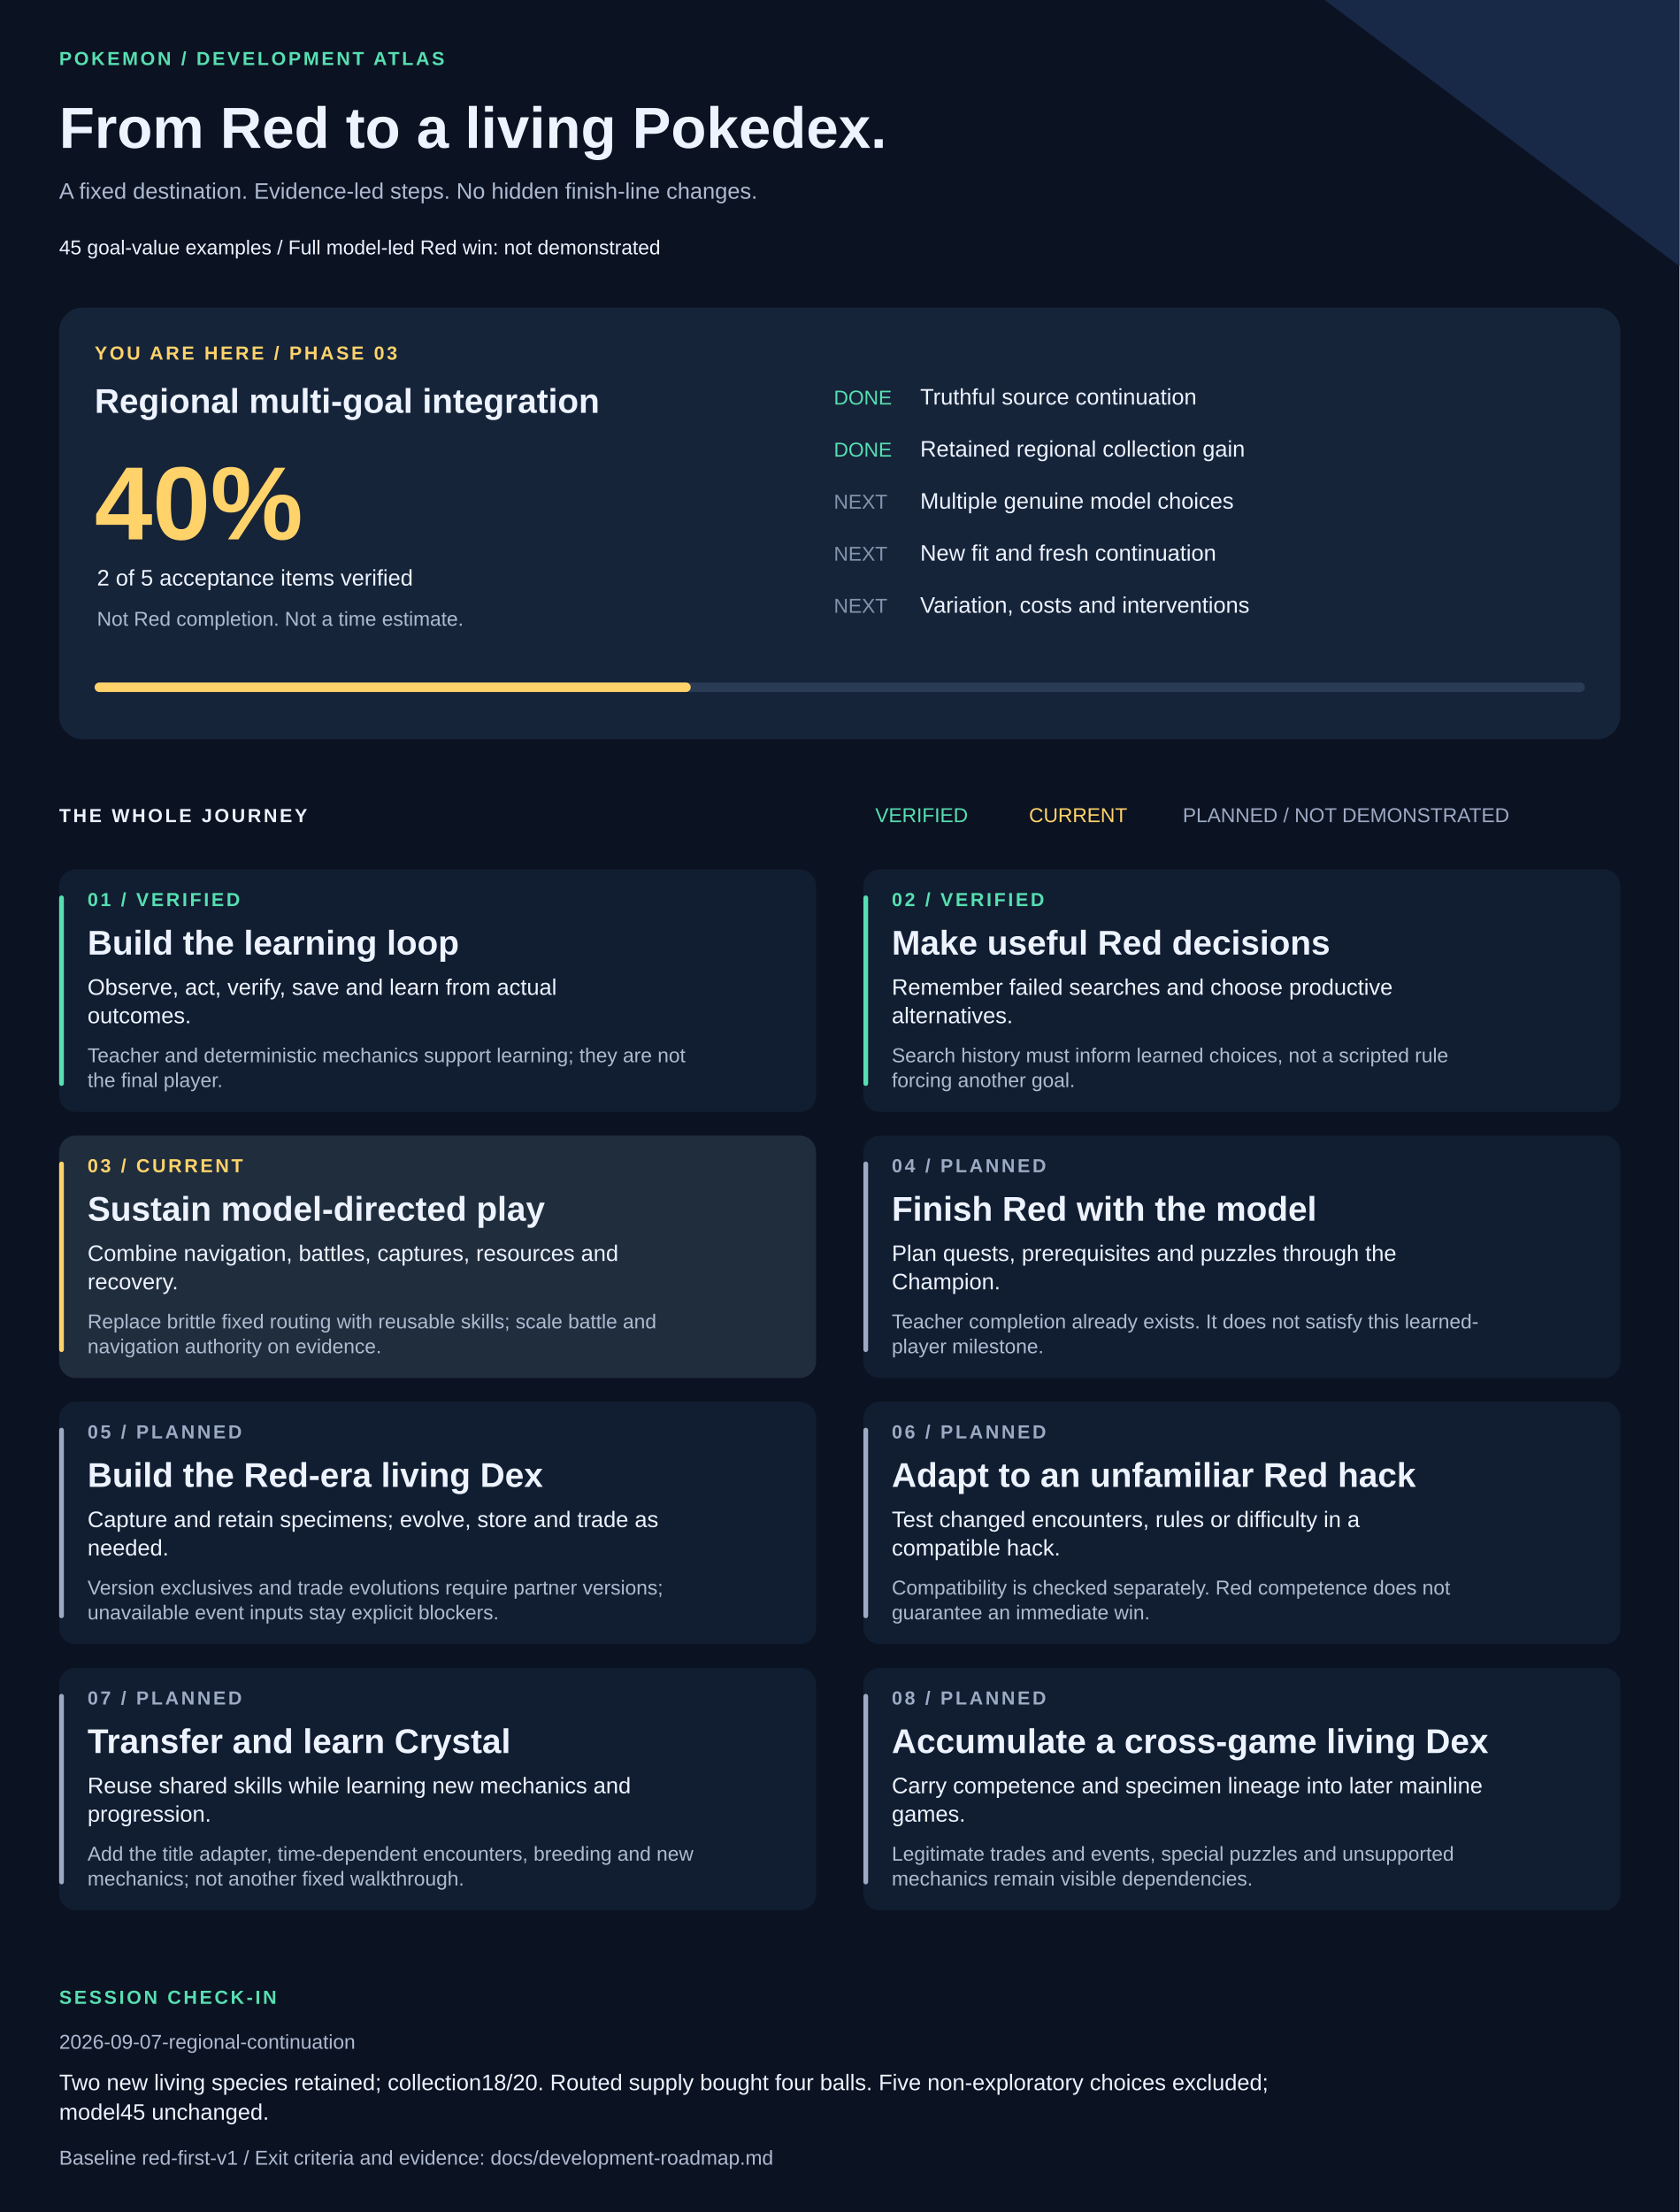
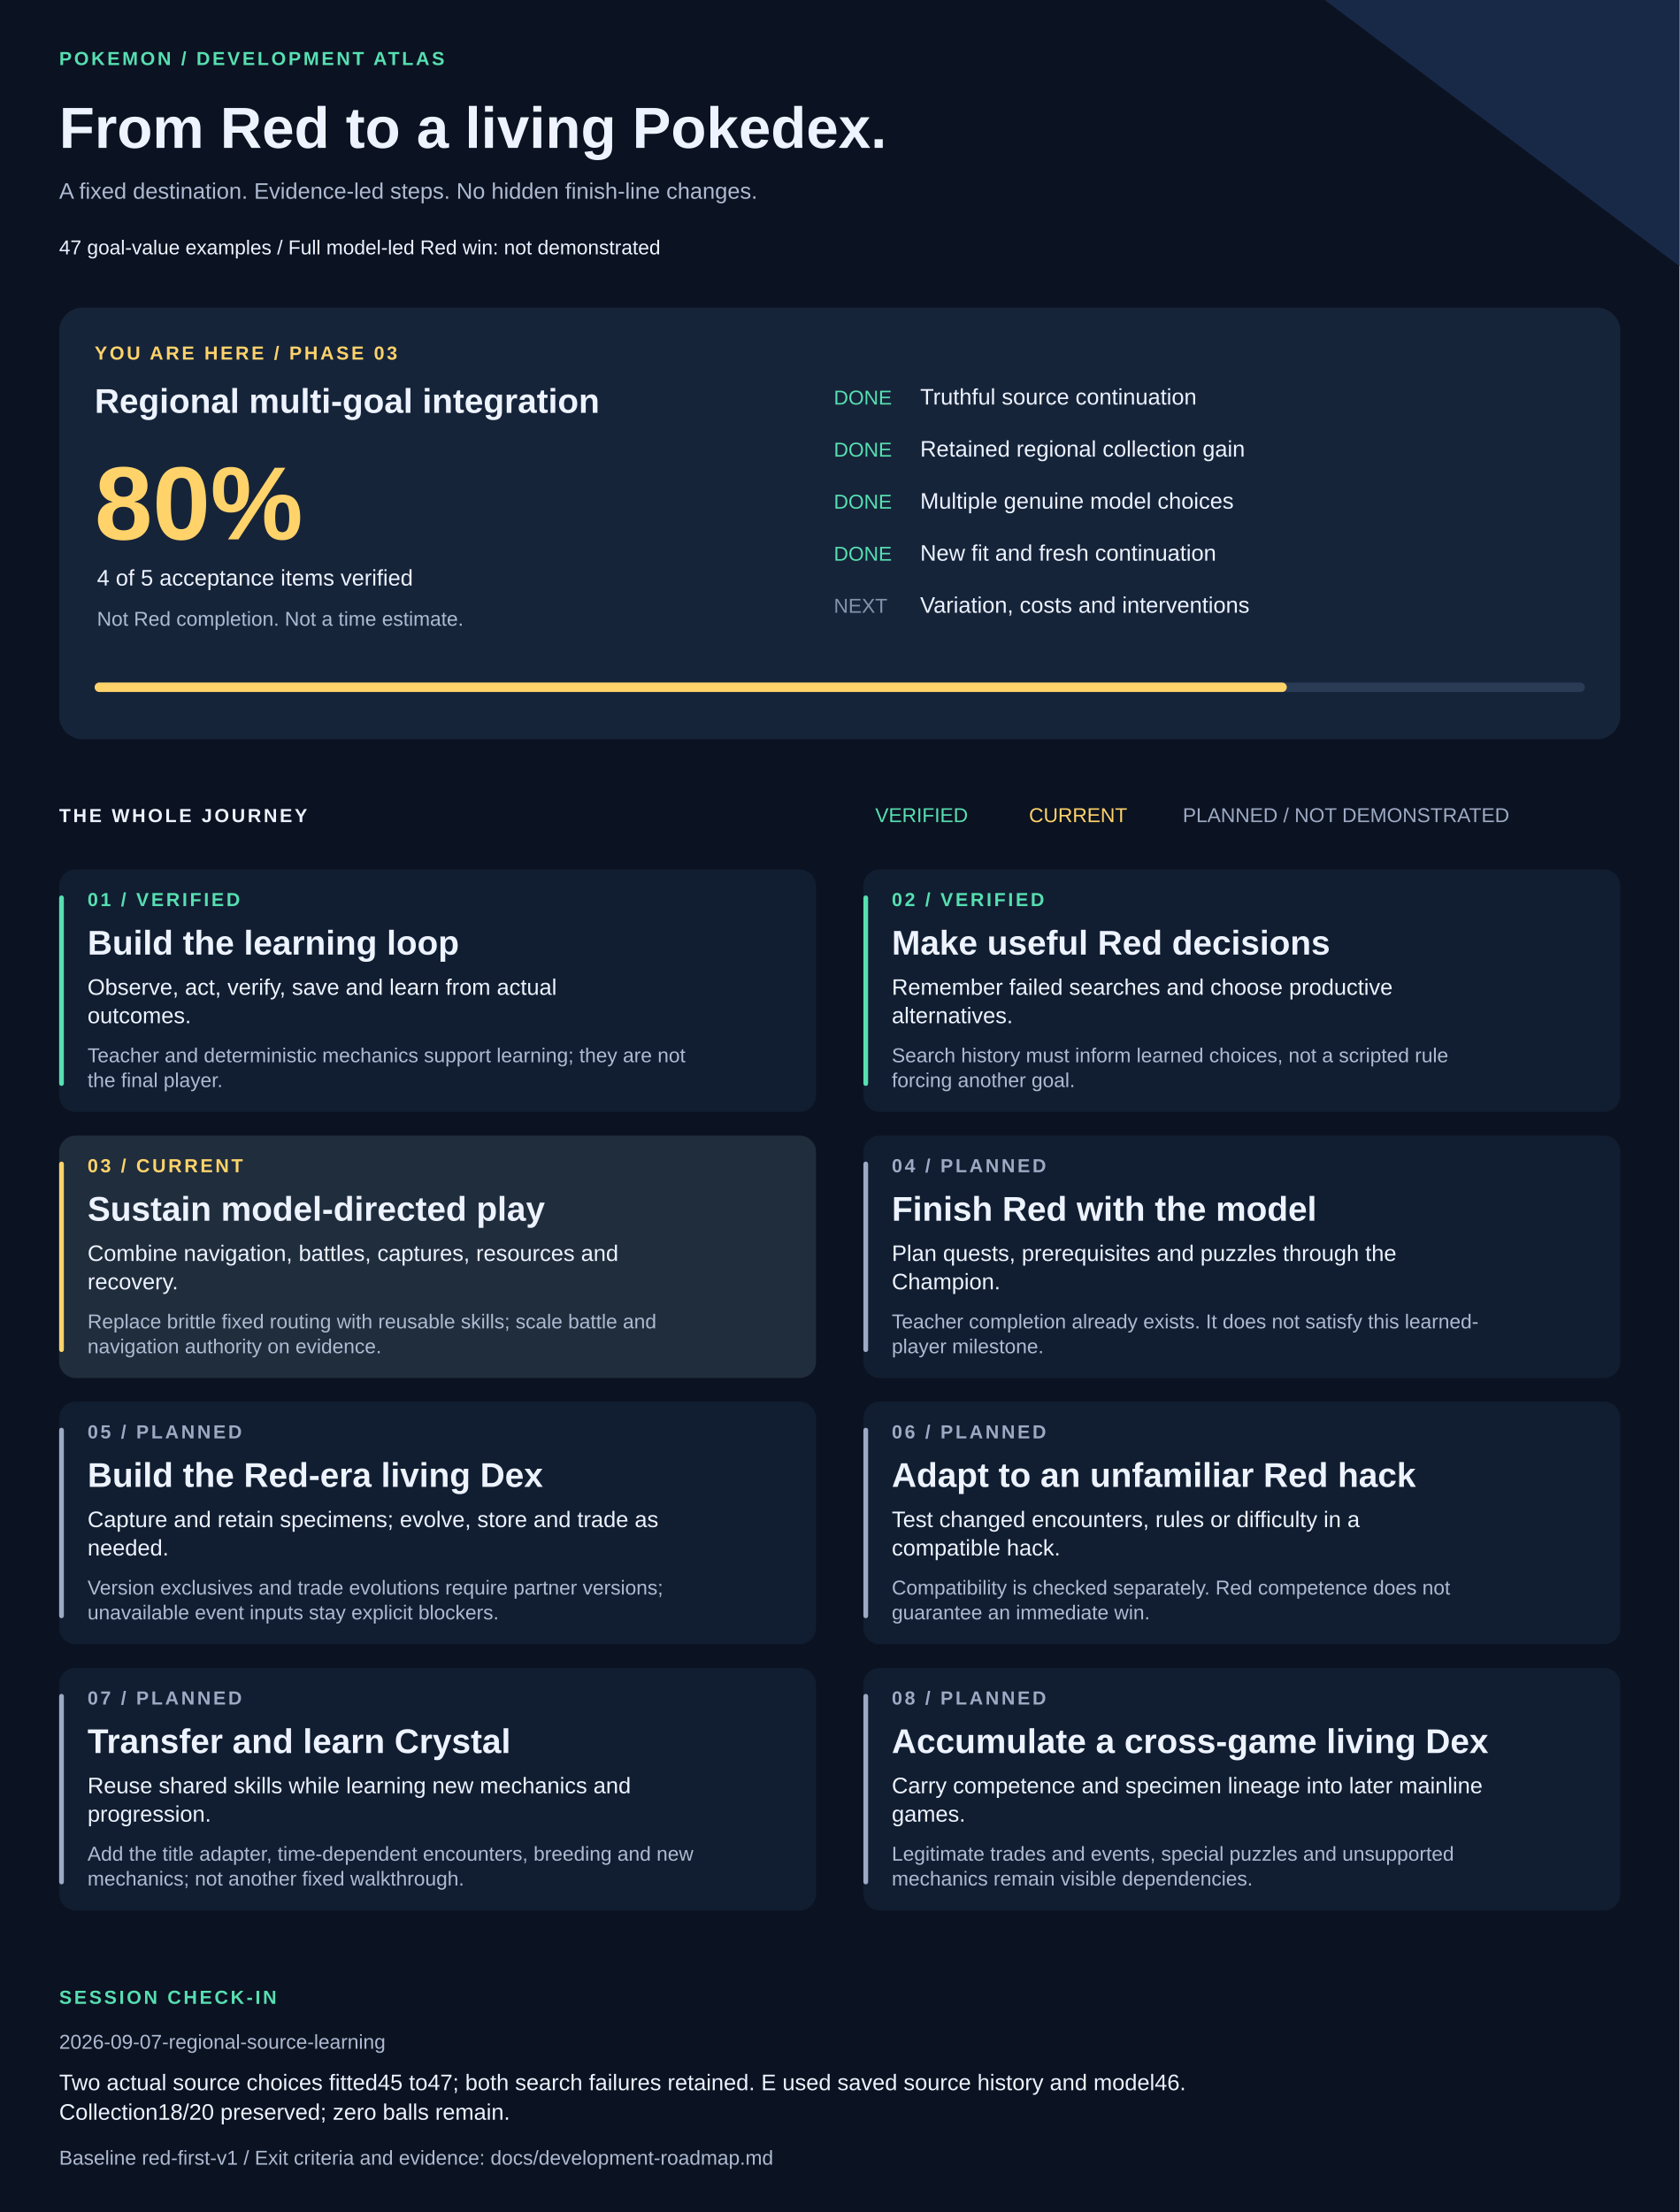
<svg xmlns="http://www.w3.org/2000/svg" width="1420" height="1870" viewBox="0 0 1420 1870" role="img" aria-labelledby="title description">
  <style>text{font-family:Arial,Helvetica,sans-serif;fill:#edf3ff}.muted{fill:#adbad1}.eyebrow{font-size:16px;letter-spacing:2px;font-weight:bold}.heading{font-size:29px;font-weight:bold}.body{font-size:19px}.small{font-size:17px}</style>
  <rect width="1420" height="1870" fill="#0b1221" />
  <path d="M1120 0H1420V225Z" fill="#172947" />
  <text x="50" y="55" class="eyebrow" style="fill:#57dfb1">POKEMON / DEVELOPMENT ATLAS</text>
  <text x="50" y="125" style="font-size:49px;font-weight:bold">From Red to a living Pokedex.</text>
  <text x="50" y="168" class="body muted">A fixed destination. Evidence-led steps. No hidden finish-line changes.</text>
-   <text x="50" y="215" class="small">45 goal-value examples  /  Full model-led Red win: not demonstrated</text>
+   <text x="50" y="215" class="small">47 goal-value examples  /  Full model-led Red win: not demonstrated</text>
  <rect x="50" y="260" width="1320" height="365" rx="20" fill="#16243a" />
  <text x="80" y="304" class="eyebrow" style="fill:#ffd36a">YOU ARE HERE / PHASE 03</text>
  <text x="80" y="349" class="heading">Regional multi-goal integration</text>
-   <text x="80" y="456" style="font-size:88px;font-weight:bold;fill:#ffd36a">40%</text>
-   <text x="82" y="495" class="body">2 of 5 acceptance items verified</text>
+   <text x="80" y="456" style="font-size:88px;font-weight:bold;fill:#ffd36a">80%</text>
+   <text x="82" y="495" class="body">4 of 5 acceptance items verified</text>
  <text x="82" y="529" class="small muted">Not Red completion. Not a time estimate.</text>
  <text x="705" y="342" class="small" style="fill:#57dfb1">DONE</text>
  <text x="778" y="342" class="body">Truthful source continuation</text>
  <text x="705" y="386" class="small" style="fill:#57dfb1">DONE</text>
  <text x="778" y="386" class="body">Retained regional collection gain</text>
-   <text x="705" y="430" class="small" style="fill:#8594ad">NEXT</text>
+   <text x="705" y="430" class="small" style="fill:#57dfb1">DONE</text>
  <text x="778" y="430" class="body">Multiple genuine model choices</text>
-   <text x="705" y="474" class="small" style="fill:#8594ad">NEXT</text>
+   <text x="705" y="474" class="small" style="fill:#57dfb1">DONE</text>
  <text x="778" y="474" class="body">New fit and fresh continuation</text>
  <text x="705" y="518" class="small" style="fill:#8594ad">NEXT</text>
  <text x="778" y="518" class="body">Variation, costs and interventions</text>
  <rect x="80" y="577" width="1260" height="8" rx="4" fill="#293b55" />
-   <rect x="80" y="577" width="504" height="8" rx="4" fill="#ffd36a" />
+   <rect x="80" y="577" width="1008" height="8" rx="4" fill="#ffd36a" />
  <text x="50" y="695" class="eyebrow">THE WHOLE JOURNEY</text>
  <text x="740" y="695" class="small" style="fill:#57dfb1">VERIFIED</text>
  <text x="870" y="695" class="small" style="fill:#ffd36a">CURRENT</text>
  <text x="1000" y="695" class="small" style="fill:#9daac4">PLANNED / NOT DEMONSTRATED</text>
  <rect x="50" y="735" width="640" height="205" rx="14" fill="#111e31" />
  <rect x="50" y="757" width="4" height="161" rx="2" fill="#57dfb1" />
  <text x="74" y="766" class="eyebrow" style="fill:#57dfb1">01 / VERIFIED</text>
  <text x="74" y="807" class="heading">Build the learning loop</text>
  <text x="74" y="841" class="body">Observe, act, verify, save and learn from actual</text>
  <text x="74" y="865" class="body">outcomes.</text>
  <text x="74" y="898" class="small muted">Teacher and deterministic mechanics support learning; they are not</text>
  <text x="74" y="919" class="small muted">the final player.</text>
  <rect x="730" y="735" width="640" height="205" rx="14" fill="#111e31" />
  <rect x="730" y="757" width="4" height="161" rx="2" fill="#57dfb1" />
  <text x="754" y="766" class="eyebrow" style="fill:#57dfb1">02 / VERIFIED</text>
  <text x="754" y="807" class="heading">Make useful Red decisions</text>
  <text x="754" y="841" class="body">Remember failed searches and choose productive</text>
  <text x="754" y="865" class="body">alternatives.</text>
  <text x="754" y="898" class="small muted">Search history must inform learned choices, not a scripted rule</text>
  <text x="754" y="919" class="small muted">forcing another goal.</text>
  <rect x="50" y="960" width="640" height="205" rx="14" fill="#202d3d" />
  <rect x="50" y="982" width="4" height="161" rx="2" fill="#ffd36a" />
  <text x="74" y="991" class="eyebrow" style="fill:#ffd36a">03 / CURRENT</text>
  <text x="74" y="1032" class="heading">Sustain model-directed play</text>
  <text x="74" y="1066" class="body">Combine navigation, battles, captures, resources and</text>
  <text x="74" y="1090" class="body">recovery.</text>
  <text x="74" y="1123" class="small muted">Replace brittle fixed routing with reusable skills; scale battle and</text>
  <text x="74" y="1144" class="small muted">navigation authority on evidence.</text>
  <rect x="730" y="960" width="640" height="205" rx="14" fill="#111e31" />
  <rect x="730" y="982" width="4" height="161" rx="2" fill="#9daac4" />
  <text x="754" y="991" class="eyebrow" style="fill:#9daac4">04 / PLANNED</text>
  <text x="754" y="1032" class="heading">Finish Red with the model</text>
  <text x="754" y="1066" class="body">Plan quests, prerequisites and puzzles through the</text>
  <text x="754" y="1090" class="body">Champion.</text>
  <text x="754" y="1123" class="small muted">Teacher completion already exists. It does not satisfy this learned-</text>
  <text x="754" y="1144" class="small muted">player milestone.</text>
  <rect x="50" y="1185" width="640" height="205" rx="14" fill="#111e31" />
  <rect x="50" y="1207" width="4" height="161" rx="2" fill="#9daac4" />
  <text x="74" y="1216" class="eyebrow" style="fill:#9daac4">05 / PLANNED</text>
  <text x="74" y="1257" class="heading">Build the Red-era living Dex</text>
  <text x="74" y="1291" class="body">Capture and retain specimens; evolve, store and trade as</text>
  <text x="74" y="1315" class="body">needed.</text>
  <text x="74" y="1348" class="small muted">Version exclusives and trade evolutions require partner versions;</text>
  <text x="74" y="1369" class="small muted">unavailable event inputs stay explicit blockers.</text>
  <rect x="730" y="1185" width="640" height="205" rx="14" fill="#111e31" />
  <rect x="730" y="1207" width="4" height="161" rx="2" fill="#9daac4" />
  <text x="754" y="1216" class="eyebrow" style="fill:#9daac4">06 / PLANNED</text>
  <text x="754" y="1257" class="heading">Adapt to an unfamiliar Red hack</text>
  <text x="754" y="1291" class="body">Test changed encounters, rules or difficulty in a</text>
  <text x="754" y="1315" class="body">compatible hack.</text>
  <text x="754" y="1348" class="small muted">Compatibility is checked separately. Red competence does not</text>
  <text x="754" y="1369" class="small muted">guarantee an immediate win.</text>
  <rect x="50" y="1410" width="640" height="205" rx="14" fill="#111e31" />
  <rect x="50" y="1432" width="4" height="161" rx="2" fill="#9daac4" />
  <text x="74" y="1441" class="eyebrow" style="fill:#9daac4">07 / PLANNED</text>
  <text x="74" y="1482" class="heading">Transfer and learn Crystal</text>
  <text x="74" y="1516" class="body">Reuse shared skills while learning new mechanics and</text>
  <text x="74" y="1540" class="body">progression.</text>
  <text x="74" y="1573" class="small muted">Add the title adapter, time-dependent encounters, breeding and new</text>
  <text x="74" y="1594" class="small muted">mechanics; not another fixed walkthrough.</text>
  <rect x="730" y="1410" width="640" height="205" rx="14" fill="#111e31" />
  <rect x="730" y="1432" width="4" height="161" rx="2" fill="#9daac4" />
  <text x="754" y="1441" class="eyebrow" style="fill:#9daac4">08 / PLANNED</text>
  <text x="754" y="1482" class="heading">Accumulate a cross-game living Dex</text>
  <text x="754" y="1516" class="body">Carry competence and specimen lineage into later mainline</text>
  <text x="754" y="1540" class="body">games.</text>
  <text x="754" y="1573" class="small muted">Legitimate trades and events, special puzzles and unsupported</text>
  <text x="754" y="1594" class="small muted">mechanics remain visible dependencies.</text>
  <text x="50" y="1694" class="eyebrow" style="fill:#57dfb1">SESSION CHECK-IN</text>
-   <text x="50" y="1732" class="small muted">2026-09-07-regional-continuation</text>
-   <text x="50" y="1767" class="body">Two new living species retained; collection18/20. Routed supply bought four balls. Five non-exploratory choices excluded;</text>
-   <text x="50" y="1792" class="body">model45 unchanged.</text>
+   <text x="50" y="1732" class="small muted">2026-09-07-regional-source-learning</text>
+   <text x="50" y="1767" class="body">Two actual source choices fitted45 to47; both search failures retained. E used saved source history and model46.</text>
+   <text x="50" y="1792" class="body">Collection18/20 preserved; zero balls remain.</text>
  <text x="50" y="1830" class="small muted">Baseline red-first-v1 / Exit criteria and evidence: docs/development-roadmap.md</text>
</svg>
